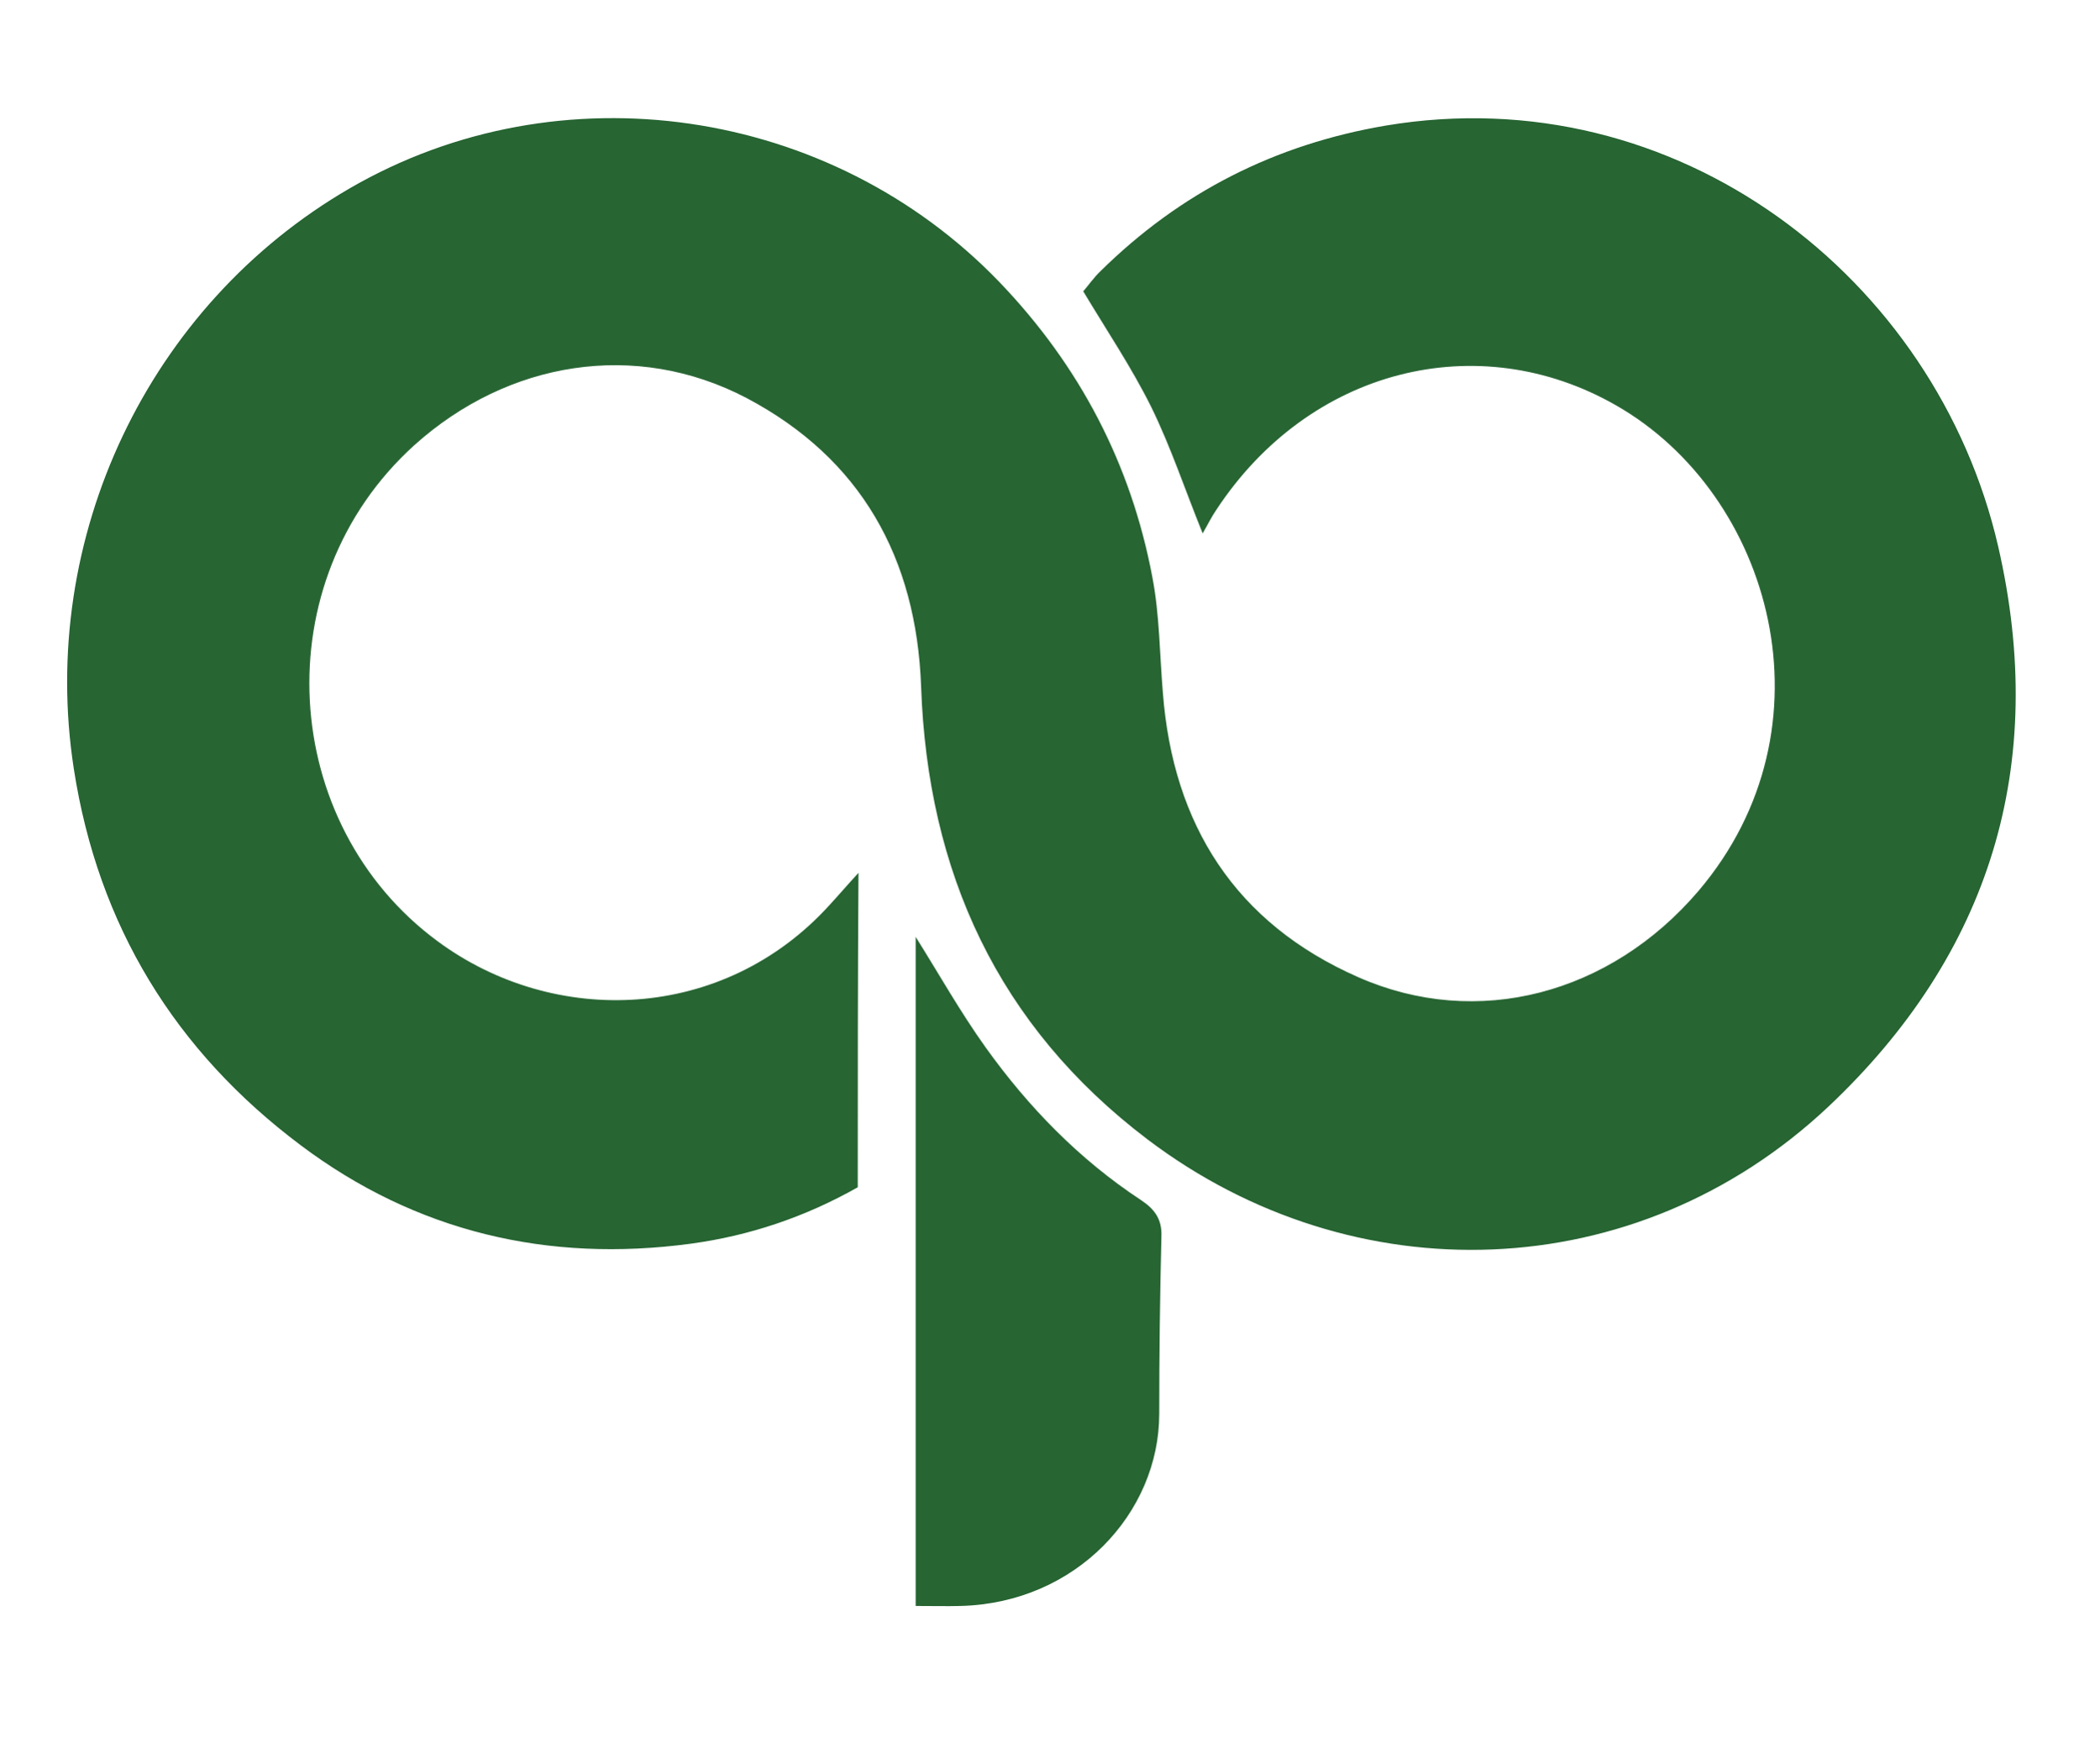
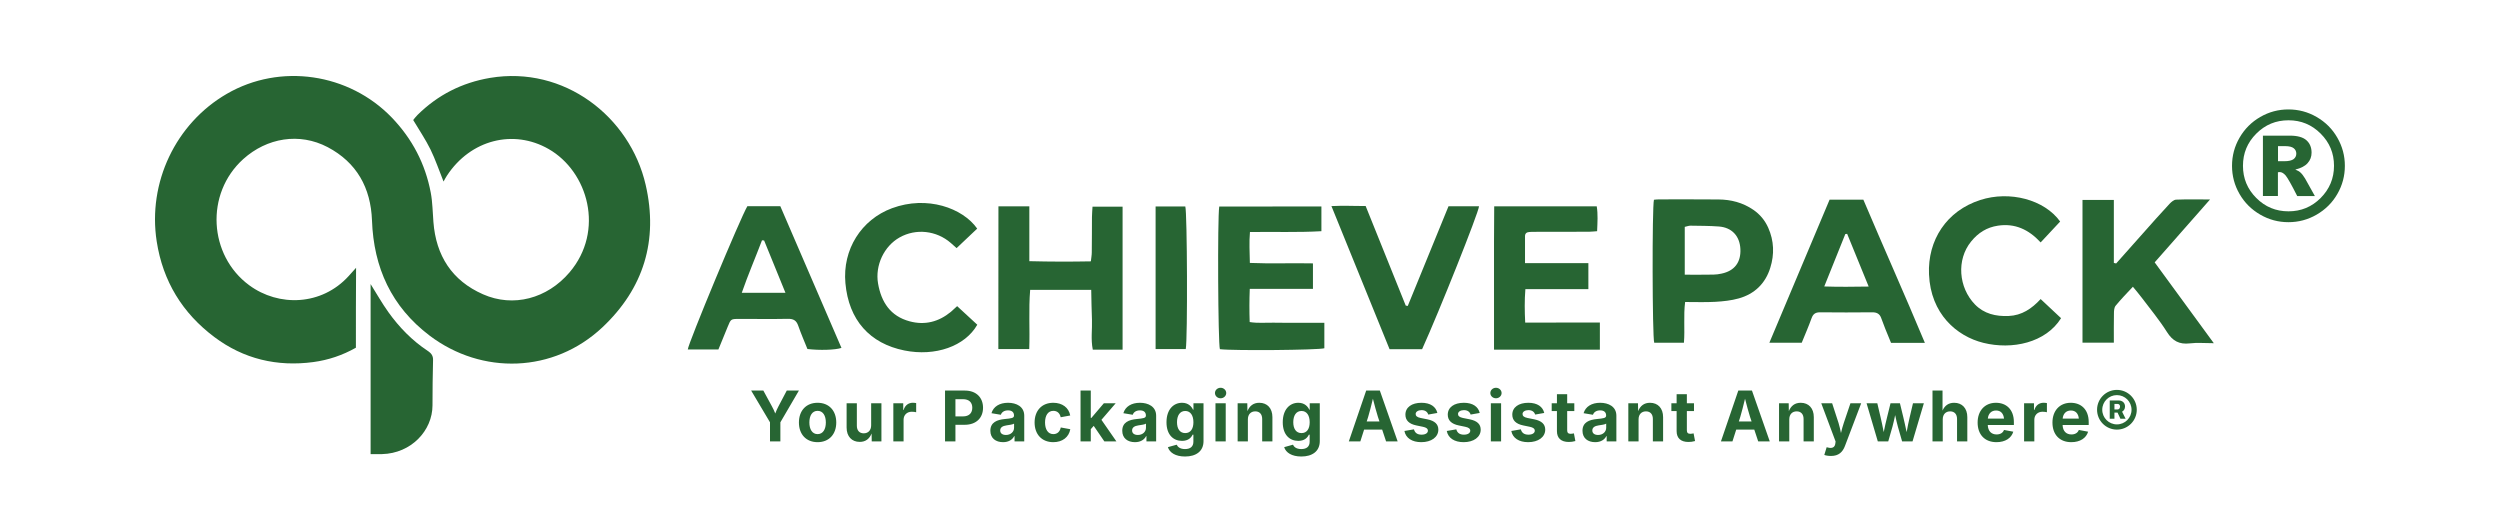
- <svg xmlns="http://www.w3.org/2000/svg" version="1.1" id="图层_1" x="0px" y="0px" viewBox="150 50 580 480" style="enable-background:new 150 50 580 480;" xml:space="preserve">
+ <svg xmlns="http://www.w3.org/2000/svg" version="1.1" id="图层_1" x="0px" y="0px" viewBox="0 0 2718.5 576.4" style="enable-background:new 0 0 2718.5 576.4;" xml:space="preserve">
  <style type="text/css">
	.st0{fill:#276533;}
</style>
  <g>
    <g id="PcWeFq_2_">
      <g>
        <path class="st0" d="M387,378.1c-14.5,8.2-29.9,13.4-46.2,15.6c-39.4,5.3-75.9-3.3-107.7-27.2c-34.7-26-56-60.7-62.7-104     c-9.9-63.8,20.5-128.2,76.3-160.5c58-33.6,132.7-22.5,179.3,25.8c22.3,23.2,36.5,50.4,42.4,81.7c2,10.4,2,21.2,2.9,31.9     c2.8,36.6,20.1,63.7,53.9,78.6c33,14.6,69.8,4.7,94.1-23.8c38.5-45.3,20.3-109.6-22.8-134.2c-38.1-21.8-84.8-10.2-110.5,29     c-1.3,1.9-2.3,4-3.7,6.4c-4.9-12.1-8.8-23.9-14.2-34.9c-5.4-10.9-12.2-21-18.8-32c1.4-1.6,2.9-3.8,4.8-5.6     c22-21.7,48.2-35,78.8-40.2c80.4-13.5,152.1,42,169.2,116.3c13.9,60.4-2.2,112.7-47,154.9c-53.2,50-131.2,52-188,9     c-41.4-31.4-60.8-73.9-62.6-125.2c-1.3-35.5-16.6-63-48.2-79.7c-30.7-16.1-66-10.2-91.8,13c-41.8,37.8-37.4,104.8,6.4,137.1     c32.2,23.8,78.9,22.4,108.3-10c2.4-2.6,4.7-5.3,8-8.9C387,320.7,387,348.9,387,378.1z" />
        <path class="st0" d="M403,493.8c0-62.7,0-123.9,0-184.9c6.4,10.2,12.3,20.7,19.3,30.5c11.8,16.5,25.9,31,42.9,42.2     c3.8,2.5,5.9,5.3,5.7,10.1c-0.4,16.3-0.6,32.6-0.6,49c0,27.4-23,52.3-54.9,53.1C411.7,493.9,407.9,493.8,403,493.8z" />
      </g>
    </g>
+     <g>
+       <path class="st0" d="M2301.1,286.5c9.6-10.8,19.2-21.7,28.9-32.5c9.7-10.9,19.3-21.8,29.2-32.4c1.9-2,4.7-4.4,7.1-4.5    c11.7-0.5,23.5-0.2,36.9-0.2c-20.6,23.4-40.2,45.6-60.2,68.4c21.1,28.9,42.1,57.5,64.3,87.9c-10,0-18.2-0.8-26.2,0.2    c-11.3,1.3-18.6-2.6-24.7-12.3c-8.2-13-18.1-25-27.4-37.3c-2.8-3.8-5.9-7.3-9.7-12c-6.7,7.2-13.1,13.7-18.8,20.7    c-1.6,2-1.8,5.5-1.8,8.4c-0.2,10.3-0.1,20.7-0.1,31.7c-11.8,0-22.6,0-34.1,0c0-51.7,0-103.1,0-155.2c11.4,0,22.2,0,34.1,0    c0,23.3,0,45.9,0,68.5C2299.4,286.1,2300.2,286.3,2301.1,286.5z" />
+       <path class="st0" d="M1989.5,217.1c12.4,0,24.2,0,36.7,0c21.9,51.7,44.9,103,66.9,155.7c-13,0-24.5,0-36.8,0    c-2.1-5.1-4.2-10.2-6.3-15.4c-1.5-3.9-3-7.7-4.4-11.6c-1.6-4.5-4.7-6.2-9.5-6.2c-19,0.2-38,0.2-57,0c-4.9,0-7.5,1.7-9.2,6.4    c-3.2,8.9-7,17.6-10.7,26.7c-11.5,0-22.6,0-35.2,0C1946.1,320.1,1967.8,268.6,1989.5,217.1z M2008.6,254.3c-0.7,0.1-1.3,0.1-2,0.2    c-7.4,18.5-14.9,37-22.9,57c16.7,0.6,31.6,0.3,48.3,0.1C2023.8,291.6,2016.2,273,2008.6,254.3z" />
+       <path class="st0" d="M1798.5,217.2c1.9-0.2,3.9-0.4,6-0.4c21.4,0,42.8-0.1,64.2,0.1c13.6,0.1,26.4,3.4,37.8,11.2    c7.3,5,12.7,11.5,16.3,19.6c6.3,14.2,6.8,28.9,2.2,43.5c-5.3,17.1-17.1,28.5-34.3,33.3c-8.2,2.3-16.9,3.2-25.4,3.7    c-10.6,0.6-21.3,0.2-32.9,0.2c-1.9,15-0.1,29.5-1.3,44.3c-11.2,0-21.7,0-32.3,0C1796.7,366.7,1796.4,225.1,1798.5,217.2z     M1832,298.7c11.2,0,21.2,0.1,31.3-0.1c2.9,0,5.9-0.5,8.8-1.1c14.1-3,21.1-12.3,20.4-26.8c-0.7-14-9.2-23.3-23.3-24.4    c-10.3-0.8-20.7-0.7-31-0.9c-1.9,0-3.9,0.8-6.2,1.3C1832,264,1832,280.7,1832,298.7z" />
+       <path class="st0" d="M2240.2,240.9c-6.8,7.3-13.6,14.6-21.2,22.7c-13-14.1-28-21-46.5-18.2c-12,1.8-21.4,7.7-29.1,17.2    c-16.2,19.9-13.6,50.1,4.1,68.4c9.9,10.2,22.7,13.2,36.7,12.6c14.3-0.6,25.1-7.9,34.8-18.4c7.7,7.2,15,14,22.2,20.8    c-16.7,26.7-53.1,34.6-84.5,26.8c-29-7.2-57.3-31.5-59.1-74.5c-1.6-37.1,19-69,55.7-80.8C2185.3,207.1,2223.1,217,2240.2,240.9z" />
+     </g>
+     <g>
+       <path class="st0" d="M1085.7,224.4c11.2,0,21.7,0,33.6,0c0,19.7,0,39.1,0,59.6c22.8,0.6,44.4,0.6,66.9,0.2c0.4-3.7,1-6.8,1-9.8    c0.2-12.8,0.1-25.5,0.2-38.3c0-3.5,0.4-7,0.6-11.4c11,0,21.5,0,32.7,0c0,51.4,0,102.8,0,155.5c-5.5,0-10.7,0-16,0s-10.6,0-16.4,0    c-2.3-11.4-0.5-22-0.9-32.5c-0.4-10.6-0.6-21.2-0.8-32.5c-22.4,0-43.9,0-66.4,0c-1.8,21.4-0.2,42.6-1,64.4c-11.4,0-22.2,0-33.6,0    C1085.7,327.9,1085.7,276.4,1085.7,224.4z" />
+       <path class="st0" d="M812.7,224.2c11.6,0,23.4,0,35.8,0c22.2,51.4,44.3,102.7,66.5,154.1c-6.6,2.3-23.9,2.8-37,1.2    c-3.3-8.2-7-16.7-10-25.3c-2-5.7-5.1-7.6-11.2-7.5c-17.8,0.4-35.6,0-53.4,0.1c-8.7,0-8.7,0.2-12.1,8.5    c-3.3,8.2-6.7,16.4-10.1,24.7c-11.4,0-22.4,0-33.3,0C748.3,373.5,805.1,236.9,812.7,224.2z M854.1,318.4    c-8.1-20-15.7-38.5-23.2-56.9c-0.8-0.1-1.5-0.1-2.3-0.2c-7.1,18.8-15.1,37.2-22,57.1C822.7,318.4,837.4,318.4,854.1,318.4z" />
+       <path class="st0" d="M1436.9,224.5c0,9,0,17.5,0,26.9c-25.8,1.5-51.2,0.5-77.7,0.9c-1,11.4-0.3,21.8-0.1,33.6    c23,1,45.4,0,68.6,0.5c0,9.2,0,17.8,0,27.7c-22.6,0-45,0-68.7,0c-0.5,12.4-0.5,23.8-0.1,36.1c9.2,1.5,18.1,0.5,26.8,0.7    c9.2,0.2,18.4,0.1,27.6,0.1c8.8,0,17.6,0,26.8,0c0,10.1,0,18.9,0,27.7c-6.6,2-99.1,2.8-113.6,1c-2-6.1-2.7-142.3-0.7-155.1    C1362.5,224.5,1399.1,224.5,1436.9,224.5z" />
+       <path class="st0" d="M1739.7,350.7c0,10.6,0,19.4,0,29.5c-38.2,0.1-76,0.1-115.1,0c0.2-52.3-0.3-103.7,0.2-155.8    c37.6,0,74,0,111.5,0c1.4,8.5,0.8,17.3,0.4,27c-3.2,0.2-6.1,0.6-8.9,0.6c-19.6,0.1-39.2,0-58.8,0.1c-2.1,0-4.2,0-6.2,0.2    c-2.8,0.2-4.5,1.6-4.5,4.5c-0.1,9.4,0,18.8,0,29.3c23.4,0,45.8,0,68.9,0c0,9.7,0,18.4,0,28.3c-22.8,0-45.2,0-68.5,0    c-1,12.5-0.8,23.9-0.2,36.4C1685.7,350.7,1712.3,350.7,1739.7,350.7z" />
+       <path class="st0" d="M1040.8,332.9c7.7,7.1,14.8,13.7,21.9,20.2c-13.3,23.4-45.6,34.8-79.3,28c-37.6-7.6-60.5-33-64.1-73.2    c-3.3-36.5,17.2-69.1,50.7-81.5c38.1-14.1,76.9-0.2,92.6,22.2c-7.2,6.9-14.6,13.9-22.4,21.2c-2.4-2.2-4.3-3.9-6.3-5.6    c-15.6-13.6-38-16-55.7-6c-16.9,9.5-26.8,30.4-23.4,50.1c3.5,20.3,13.5,35.5,34.3,41.1c16.6,4.5,31.7,0.6,45-10.4    C1036.2,337.2,1038.1,335.3,1040.8,332.9z" />
+       <path class="st0" d="M1530.8,332.7c14.7-36.1,29.5-72.2,44.3-108.4c11.4,0,22.3,0,33.2,0c-0.5,7-43.3,114.4-61.9,155.4    c-11.2,0-22.7,0-35.4,0c-20.7-51.1-41.7-102.6-63.2-155.6c13-0.7,25,0,37.2-0.1c14.6,36.3,29.1,72.3,43.6,108.3    C1529.3,332.4,1530.1,332.6,1530.8,332.7z" />
+       <path class="st0" d="M1256.6,224.5c11.2,0,21.8,0,32.3,0c2.1,6.6,2.6,144.2,0.5,155.1c-10.7,0-21.4,0-32.8,0    C1256.6,328.1,1256.6,276.8,1256.6,224.5z" />
+     </g>
+     <g>
+       <path class="st0" d="M2549.8,180.3c0,11-2.7,21.2-8.2,30.7s-13,16.9-22.5,22.4s-19.7,8.2-30.7,8.2c-10.9,0-21.1-2.7-30.6-8.2    s-17-12.9-22.5-22.4s-8.2-19.7-8.2-30.7c0-10.9,2.7-21.1,8.2-30.6s13-17,22.5-22.5s19.7-8.2,30.6-8.2c11,0,21.2,2.7,30.7,8.2    s17,12.9,22.5,22.5C2547.1,159.2,2549.8,169.4,2549.8,180.3z M2538,180.3c0-13.7-4.8-25.3-14.5-35s-21.3-14.5-35-14.5    s-25.3,4.8-35,14.5s-14.5,21.3-14.5,35s4.8,25.3,14.5,35s21.3,14.5,35,14.5s25.3-4.8,35-14.5C2533.1,205.6,2538,194,2538,180.3z     M2460.7,147.5h29.3c8.3,0,14.3,1.7,18,5s5.6,7.8,5.6,13.5c0,4.4-1.4,8.2-4.3,11.4c-2.8,3.2-7.3,5.5-13.4,7c2.5,1,4.4,2,5.5,3.1    c1.7,1.5,3.4,3.7,5.2,6.7c0.1,0.2,3.6,6.5,10.6,19H2498c-6.3-12.5-10.5-19.9-12.6-22.4c-2.1-2.4-4.3-3.7-6.4-3.7    c-0.5,0-1.2,0.1-2,0.2v25.8h-16.3V147.5z M2477,175.3h7.1c4.7,0,8-0.8,10-2.3c1.9-1.5,2.9-3.5,2.9-5.9s-0.9-4.4-2.8-5.9    c-1.8-1.5-5-2.3-9.4-2.3h-7.7v16.4H2477z" />
+     </g>
+     <text x="815" y="480" font-family="'Outfit', 'Inter', 'Helvetica Neue', sans-serif" font-size="76" font-weight="700" fill="#276533" letter-spacing="3.5">Your Packaging Assistant Anywhere®</text>
  </g>
</svg>
